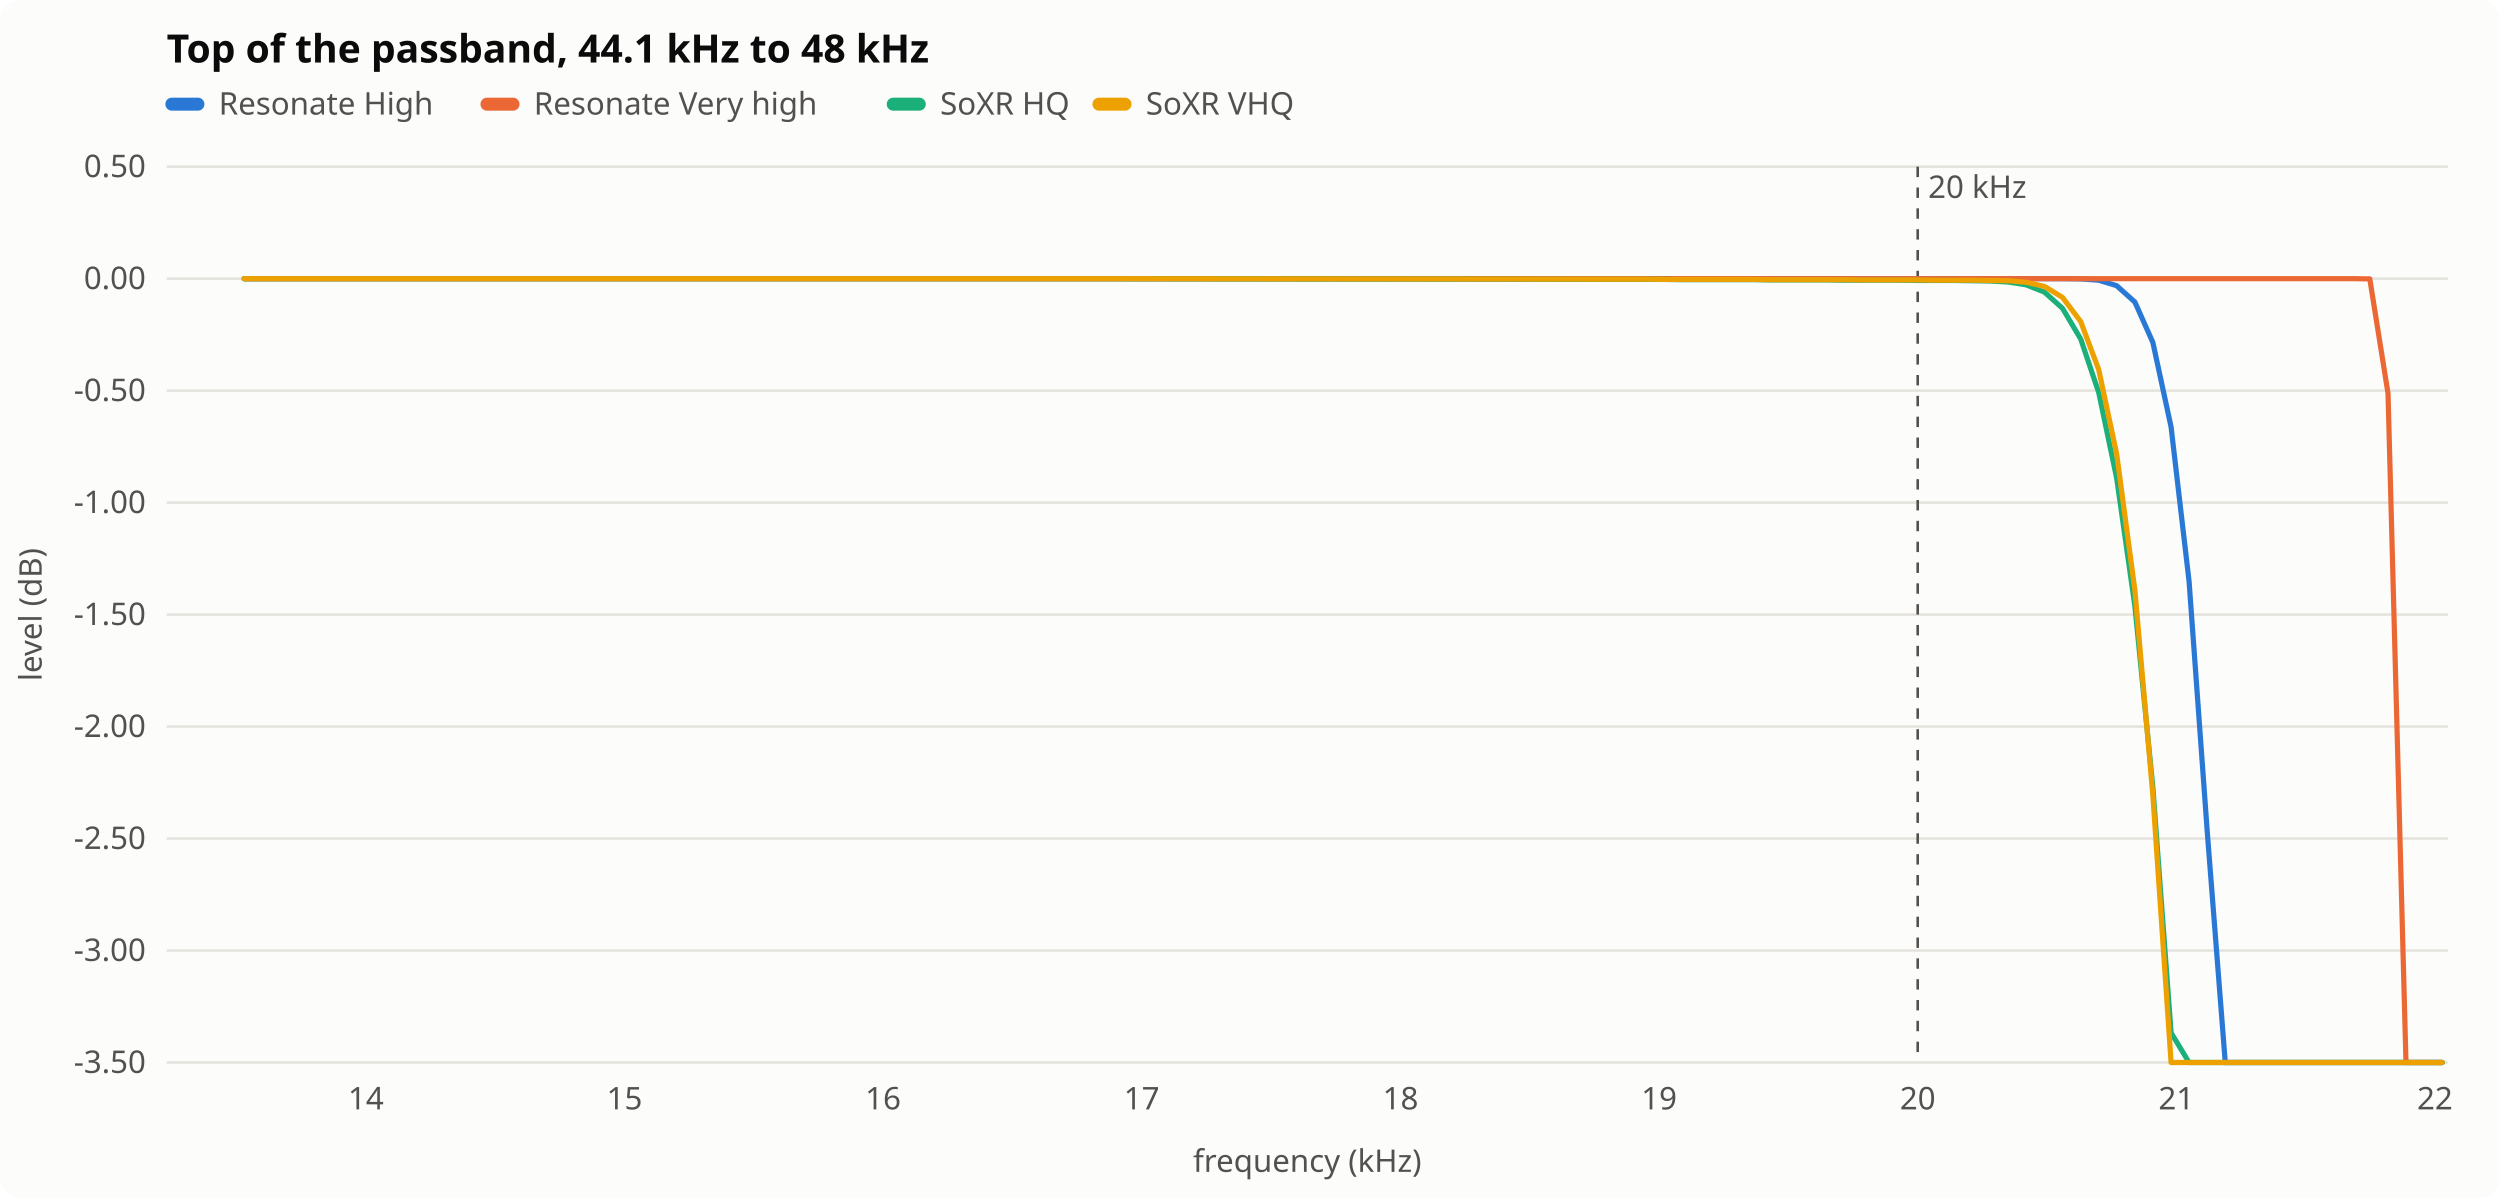
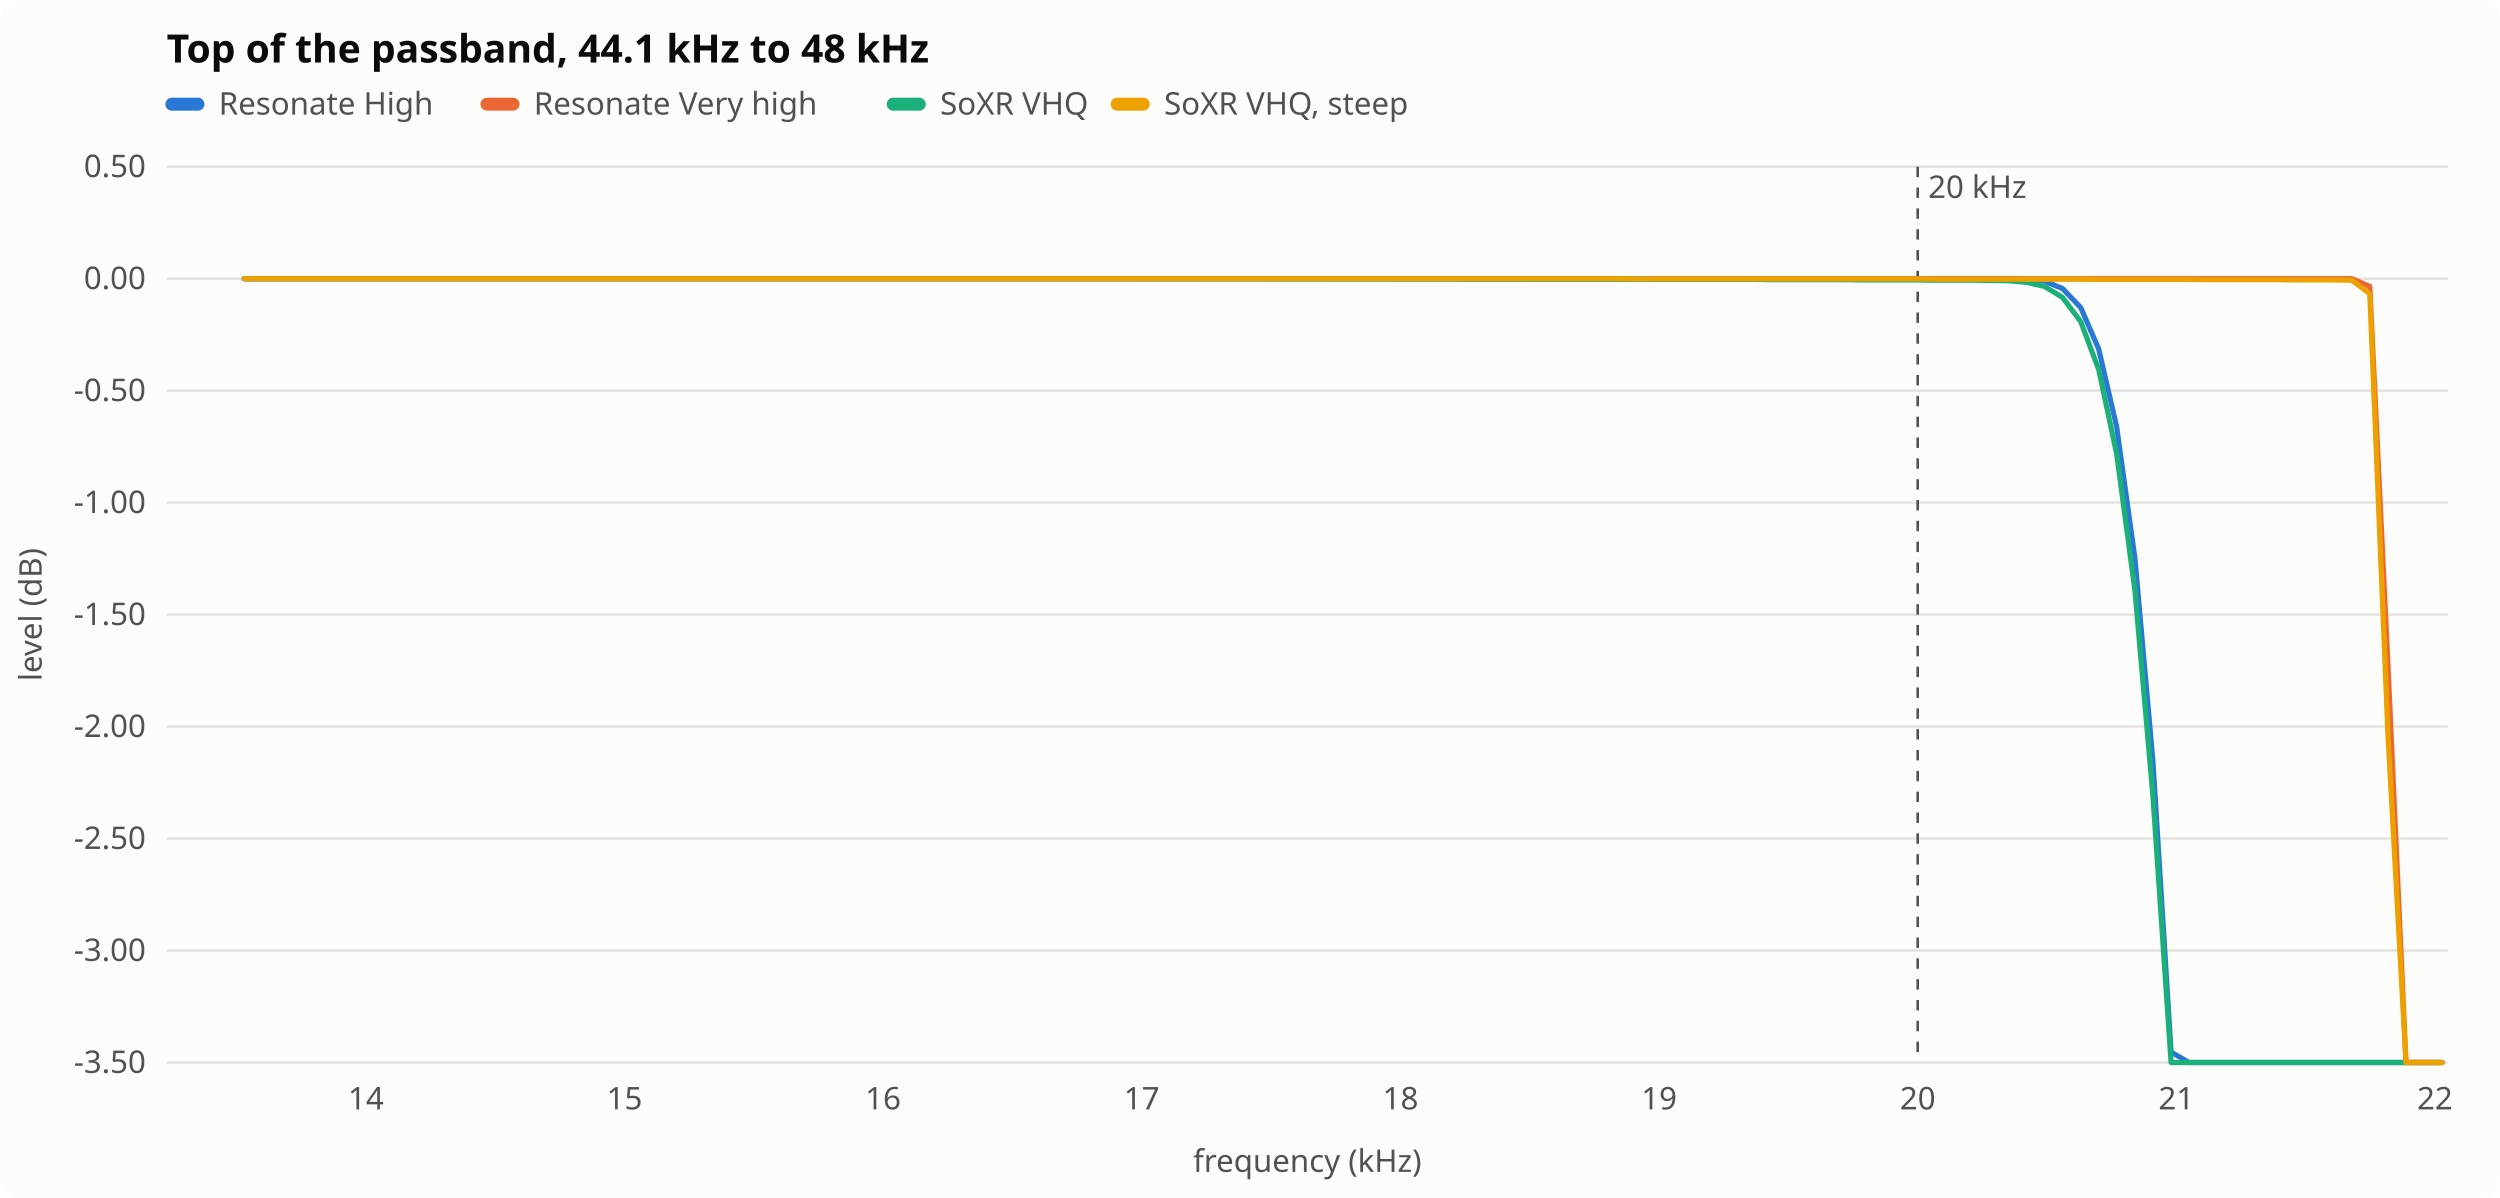
<svg xmlns="http://www.w3.org/2000/svg" viewBox="0 0 960 460" width="960" height="460" role="img" aria-label="Top of the passband, 44.1 kHz to 48 kHz">
  <style>
.surface { fill: #fcfcfb; }
text { fill: #52514e; font: 12px system-ui, sans-serif; }
.title { fill: #0b0b0b; font-size: 15px; font-weight: 600; }
.grid { stroke: #e4e3de; stroke-width: 1; }
.marker { stroke: #52514e; stroke-width: 1; stroke-dasharray: 4 4; }
.line { fill: none; stroke-width: 2; stroke-linejoin: round; stroke-linecap: round; }
.one { stroke: #2a78d6; fill: #2a78d6; }
.two { stroke: #eb6834; fill: #eb6834; }
.three { stroke: #1baf7a; fill: #1baf7a; }
.four { stroke: #eda100; fill: #eda100; }
.line.one, .line.two, .line.three, .line.four { fill: none; }
@media (prefers-color-scheme: dark) {
  .surface { fill: #1a1a19; }
  text { fill: #c3c2b7; }
  .title { fill: #f0efec; }
  .grid { stroke: #34332f; }
  .marker { stroke: #c3c2b7; }
  .one { stroke: #3987e5; fill: #3987e5; }
  .two { stroke: #d95926; fill: #d95926; }
  .three { stroke: #199e70; fill: #199e70; }
  .four { stroke: #c98500; fill: #c98500; }
  .line.one, .line.two, .line.three, .line.four { fill: none; }
}
</style>
  <rect class="surface" width="960" height="460" rx="8" />
  <text class="title" x="64" y="24">Top of the passband, 44.1 kHz to 48 kHz</text>
  <rect class="one" x="64" y="38" width="14" height="4" rx="2" />
  <text x="84" y="44">Resonate High</text>
  <rect class="two" x="185" y="38" width="14" height="4" rx="2" />
  <text x="205" y="44">Resonate Very high</text>
  <rect class="three" x="341" y="38" width="14" height="4" rx="2" />
-   <text x="361" y="44">SoXR HQ</text>
-   <rect class="four" x="420" y="38" width="14" height="4" rx="2" />
-   <text x="440" y="44">SoXR VHQ</text>
+   <text x="361" y="44">SoXR VHQ</text>
+   <rect class="four" x="427" y="38" width="14" height="4" rx="2" />
+   <text x="447" y="44">SoXR VHQ, steep</text>
  <line class="grid" x1="64" x2="940" y1="408.0" y2="408.0" />
  <text x="56" y="412.0" text-anchor="end">-3.50</text>
  <line class="grid" x1="64" x2="940" y1="365.0" y2="365.0" />
  <text x="56" y="369.0" text-anchor="end">-3.00</text>
  <line class="grid" x1="64" x2="940" y1="322.0" y2="322.0" />
  <text x="56" y="326.0" text-anchor="end">-2.50</text>
  <line class="grid" x1="64" x2="940" y1="279.0" y2="279.0" />
  <text x="56" y="283.0" text-anchor="end">-2.00</text>
  <line class="grid" x1="64" x2="940" y1="236.0" y2="236.0" />
  <text x="56" y="240.0" text-anchor="end">-1.50</text>
  <line class="grid" x1="64" x2="940" y1="193.0" y2="193.0" />
  <text x="56" y="197.0" text-anchor="end">-1.00</text>
  <line class="grid" x1="64" x2="940" y1="150.0" y2="150.0" />
  <text x="56" y="154.0" text-anchor="end">-0.50</text>
  <line class="grid" x1="64" x2="940" y1="107.0" y2="107.0" />
  <text x="56" y="111.0" text-anchor="end">0.00</text>
  <line class="grid" x1="64" x2="940" y1="64.0" y2="64.0" />
  <text x="56" y="68.0" text-anchor="end">0.50</text>
  <text x="140.5" y="426" text-anchor="middle">14</text>
  <text x="239.8" y="426" text-anchor="middle">15</text>
  <text x="339.1" y="426" text-anchor="middle">16</text>
  <text x="438.4" y="426" text-anchor="middle">17</text>
  <text x="537.8" y="426" text-anchor="middle">18</text>
  <text x="637.1" y="426" text-anchor="middle">19</text>
  <text x="736.4" y="426" text-anchor="middle">20</text>
  <text x="835.7" y="426" text-anchor="middle">21</text>
  <text x="935.0" y="426" text-anchor="middle">22</text>
  <text x="502" y="450" text-anchor="middle">frequency (kHz)</text>
  <text x="16" y="236" transform="rotate(-90 16 236)" text-anchor="middle">level (dB)</text>
  <line class="marker" x1="736.4" x2="736.4" y1="64" y2="408" />
  <text x="740.4" y="76">20 kHz</text>
-   <polyline class="line one" points="93.8,107.0 248.0,107.0 419.9,107.0 611.5,107.0 618.4,107.0 625.4,107.0 632.3,107.0 639.3,107.0 646.2,107.0 653.2,107.0 660.1,107.0 667.0,107.0 674.0,107.0 680.9,107.0 687.9,107.0 694.8,107.0 701.8,107.0 708.7,107.0 715.6,107.0 722.6,107.0 729.5,107.0 736.4,107.0 736.5,107.0 743.4,107.0 750.4,107.0 757.3,107.0 764.2,107.0 771.2,107.0 778.1,107.0 785.1,107.0 792.0,107.0 799.0,107.1 805.9,107.6 812.8,109.7 819.8,116.0 826.7,131.5 833.7,164.0 840.6,223.2 847.6,319.6 854.5,408.0 861.4,408.0 868.4,408.0 875.3,408.0 882.3,408.0 889.2,408.0 896.2,408.0 903.1,408.0 910.0,408.0 917.0,408.0 923.9,408.0 930.9,408.0 937.8,408.0" />
-   <polyline class="line two" points="93.8,107.0 248.0,107.0 419.9,107.0 611.5,107.0 618.4,107.0 625.4,107.0 632.3,107.0 639.3,107.0 646.2,107.0 653.2,107.0 660.1,107.0 667.0,107.0 674.0,107.0 680.9,107.0 687.9,107.0 694.8,107.0 701.8,107.0 708.7,107.0 715.6,107.0 722.6,107.0 729.5,107.0 736.4,107.0 736.5,107.0 743.4,107.0 750.4,107.0 757.3,107.0 764.2,107.0 771.2,107.0 778.1,107.0 785.1,107.0 792.0,107.0 799.0,107.0 805.9,107.0 812.8,107.0 819.8,107.0 826.7,107.0 833.7,107.0 840.6,107.0 847.6,107.0 854.5,107.0 861.4,107.0 868.4,107.0 875.3,107.0 882.3,107.0 889.2,107.0 896.2,107.0 903.1,107.0 910.0,107.1 917.0,151.1 923.9,408.0 930.9,408.0 937.8,408.0" />
-   <polyline class="line three" points="93.8,107.0 248.0,107.0 419.9,107.0 611.5,107.3 618.4,107.3 625.4,107.3 632.3,107.3 639.3,107.3 646.2,107.4 653.2,107.4 660.1,107.4 667.0,107.4 674.0,107.4 680.9,107.5 687.9,107.5 694.8,107.5 701.8,107.5 708.7,107.6 715.6,107.6 722.6,107.6 729.5,107.6 736.4,107.7 736.5,107.7 743.4,107.7 750.4,107.7 757.3,107.8 764.2,107.9 771.2,108.3 778.1,109.4 785.1,112.2 792.0,118.4 799.0,130.2 805.9,150.7 812.8,183.6 819.8,232.8 826.7,302.4 833.7,396.6 840.6,408.0 847.6,408.0 854.5,408.0 861.4,408.0 868.4,408.0 875.3,408.0 882.3,408.0 889.2,408.0 896.2,408.0 903.1,408.0 910.0,408.0 917.0,408.0 923.9,408.0 930.9,408.0 937.8,408.0" />
-   <polyline class="line four" points="93.8,107.0 248.0,107.0 419.9,107.0 611.5,107.2 618.4,107.2 625.4,107.2 632.3,107.2 639.3,107.3 646.2,107.3 653.2,107.3 660.1,107.3 667.0,107.3 674.0,107.3 680.9,107.4 687.9,107.4 694.8,107.4 701.8,107.4 708.7,107.4 715.6,107.5 722.6,107.5 729.5,107.5 736.4,107.5 736.5,107.5 743.4,107.6 750.4,107.6 757.3,107.6 764.2,107.7 771.2,107.8 778.1,108.4 785.1,110.0 792.0,114.2 799.0,123.5 805.9,141.9 812.8,174.3 819.8,226.7 826.7,305.4 833.7,408.0 840.6,408.0 847.6,408.0 854.5,408.0 861.4,408.0 868.4,408.0 875.3,408.0 882.3,408.0 889.2,408.0 896.2,408.0 903.1,408.0 910.0,408.0 917.0,408.0 923.9,408.0 930.9,408.0 937.8,408.0" />
+   <polyline class="line one" points="93.8,107.0 248.0,107.0 419.9,107.0 611.5,107.0 618.4,107.0 625.4,107.0 632.3,107.0 639.3,107.0 646.2,107.0 653.2,107.0 660.1,107.0 667.0,107.0 674.0,107.0 680.9,107.0 687.9,107.0 694.8,107.0 701.8,107.0 708.7,107.0 715.6,107.0 722.6,107.0 729.5,107.0 736.4,107.0 736.5,107.0 743.4,107.0 750.4,107.0 757.3,107.0 764.2,107.0 771.2,107.0 778.1,107.2 785.1,108.0 792.0,110.8 799.0,118.1 805.9,134.0 812.8,163.9 819.8,214.3 826.7,292.0 833.7,404.0 840.6,408.0 847.6,408.0 854.5,408.0 861.4,408.0 868.4,408.0 875.3,408.0 882.3,408.0 889.2,408.0 896.2,408.0 903.1,408.0 910.0,408.0 917.0,408.0 923.9,408.0 930.9,408.0 937.8,408.0" />
+   <polyline class="line two" points="93.8,107.0 248.0,107.0 419.9,107.0 611.5,107.0 618.4,107.0 625.4,107.0 632.3,107.0 639.3,107.0 646.2,107.0 653.2,107.0 660.1,107.0 667.0,107.0 674.0,107.0 680.9,107.0 687.9,107.0 694.8,107.0 701.8,107.0 708.7,107.0 715.6,107.0 722.6,107.0 729.5,107.0 736.4,107.0 736.5,107.0 743.4,107.0 750.4,107.0 757.3,107.0 764.2,107.0 771.2,107.0 778.1,107.0 785.1,107.0 792.0,107.0 799.0,107.0 805.9,107.0 812.8,107.0 819.8,107.0 826.7,107.0 833.7,107.0 840.6,107.0 847.6,107.0 854.5,107.0 861.4,107.0 868.4,107.0 875.3,107.0 882.3,107.0 889.2,107.0 896.2,107.0 903.1,107.0 910.0,110.0 917.0,255.7 923.9,408.0 930.9,408.0 937.8,408.0" />
+   <polyline class="line three" points="93.8,107.0 248.0,107.0 419.9,107.0 611.5,107.2 618.4,107.2 625.4,107.2 632.3,107.2 639.3,107.3 646.2,107.3 653.2,107.3 660.1,107.3 667.0,107.3 674.0,107.3 680.9,107.4 687.9,107.4 694.8,107.4 701.8,107.4 708.7,107.4 715.6,107.5 722.6,107.5 729.5,107.5 736.4,107.5 736.5,107.5 743.4,107.6 750.4,107.6 757.3,107.6 764.2,107.7 771.2,107.8 778.1,108.4 785.1,110.0 792.0,114.2 799.0,123.5 805.9,141.9 812.8,174.3 819.8,226.7 826.7,305.4 833.7,408.0 840.6,408.0 847.6,408.0 854.5,408.0 861.4,408.0 868.4,408.0 875.3,408.0 882.3,408.0 889.2,408.0 896.2,408.0 903.1,408.0 910.0,408.0 917.0,408.0 923.9,408.0 930.9,408.0 937.8,408.0" />
+   <polyline class="line four" points="93.8,107.0 248.0,107.0 419.9,107.0 611.5,107.0 618.4,107.0 625.4,107.1 632.3,107.1 639.3,107.1 646.2,107.1 653.2,107.1 660.1,107.1 667.0,107.1 674.0,107.1 680.9,107.1 687.9,107.1 694.8,107.1 701.8,107.1 708.7,107.1 715.6,107.1 722.6,107.1 729.5,107.1 736.4,107.1 736.5,107.1 743.4,107.2 750.4,107.2 757.3,107.2 764.2,107.2 771.2,107.2 778.1,107.2 785.1,107.2 792.0,107.2 799.0,107.2 805.9,107.3 812.8,107.3 819.8,107.3 826.7,107.3 833.7,107.3 840.6,107.3 847.6,107.4 854.5,107.4 861.4,107.4 868.4,107.4 875.3,107.4 882.3,107.5 889.2,107.5 896.2,107.5 903.1,107.6 910.0,112.8 917.0,282.6 923.9,408.0 930.9,408.0 937.8,408.0" />
</svg>
